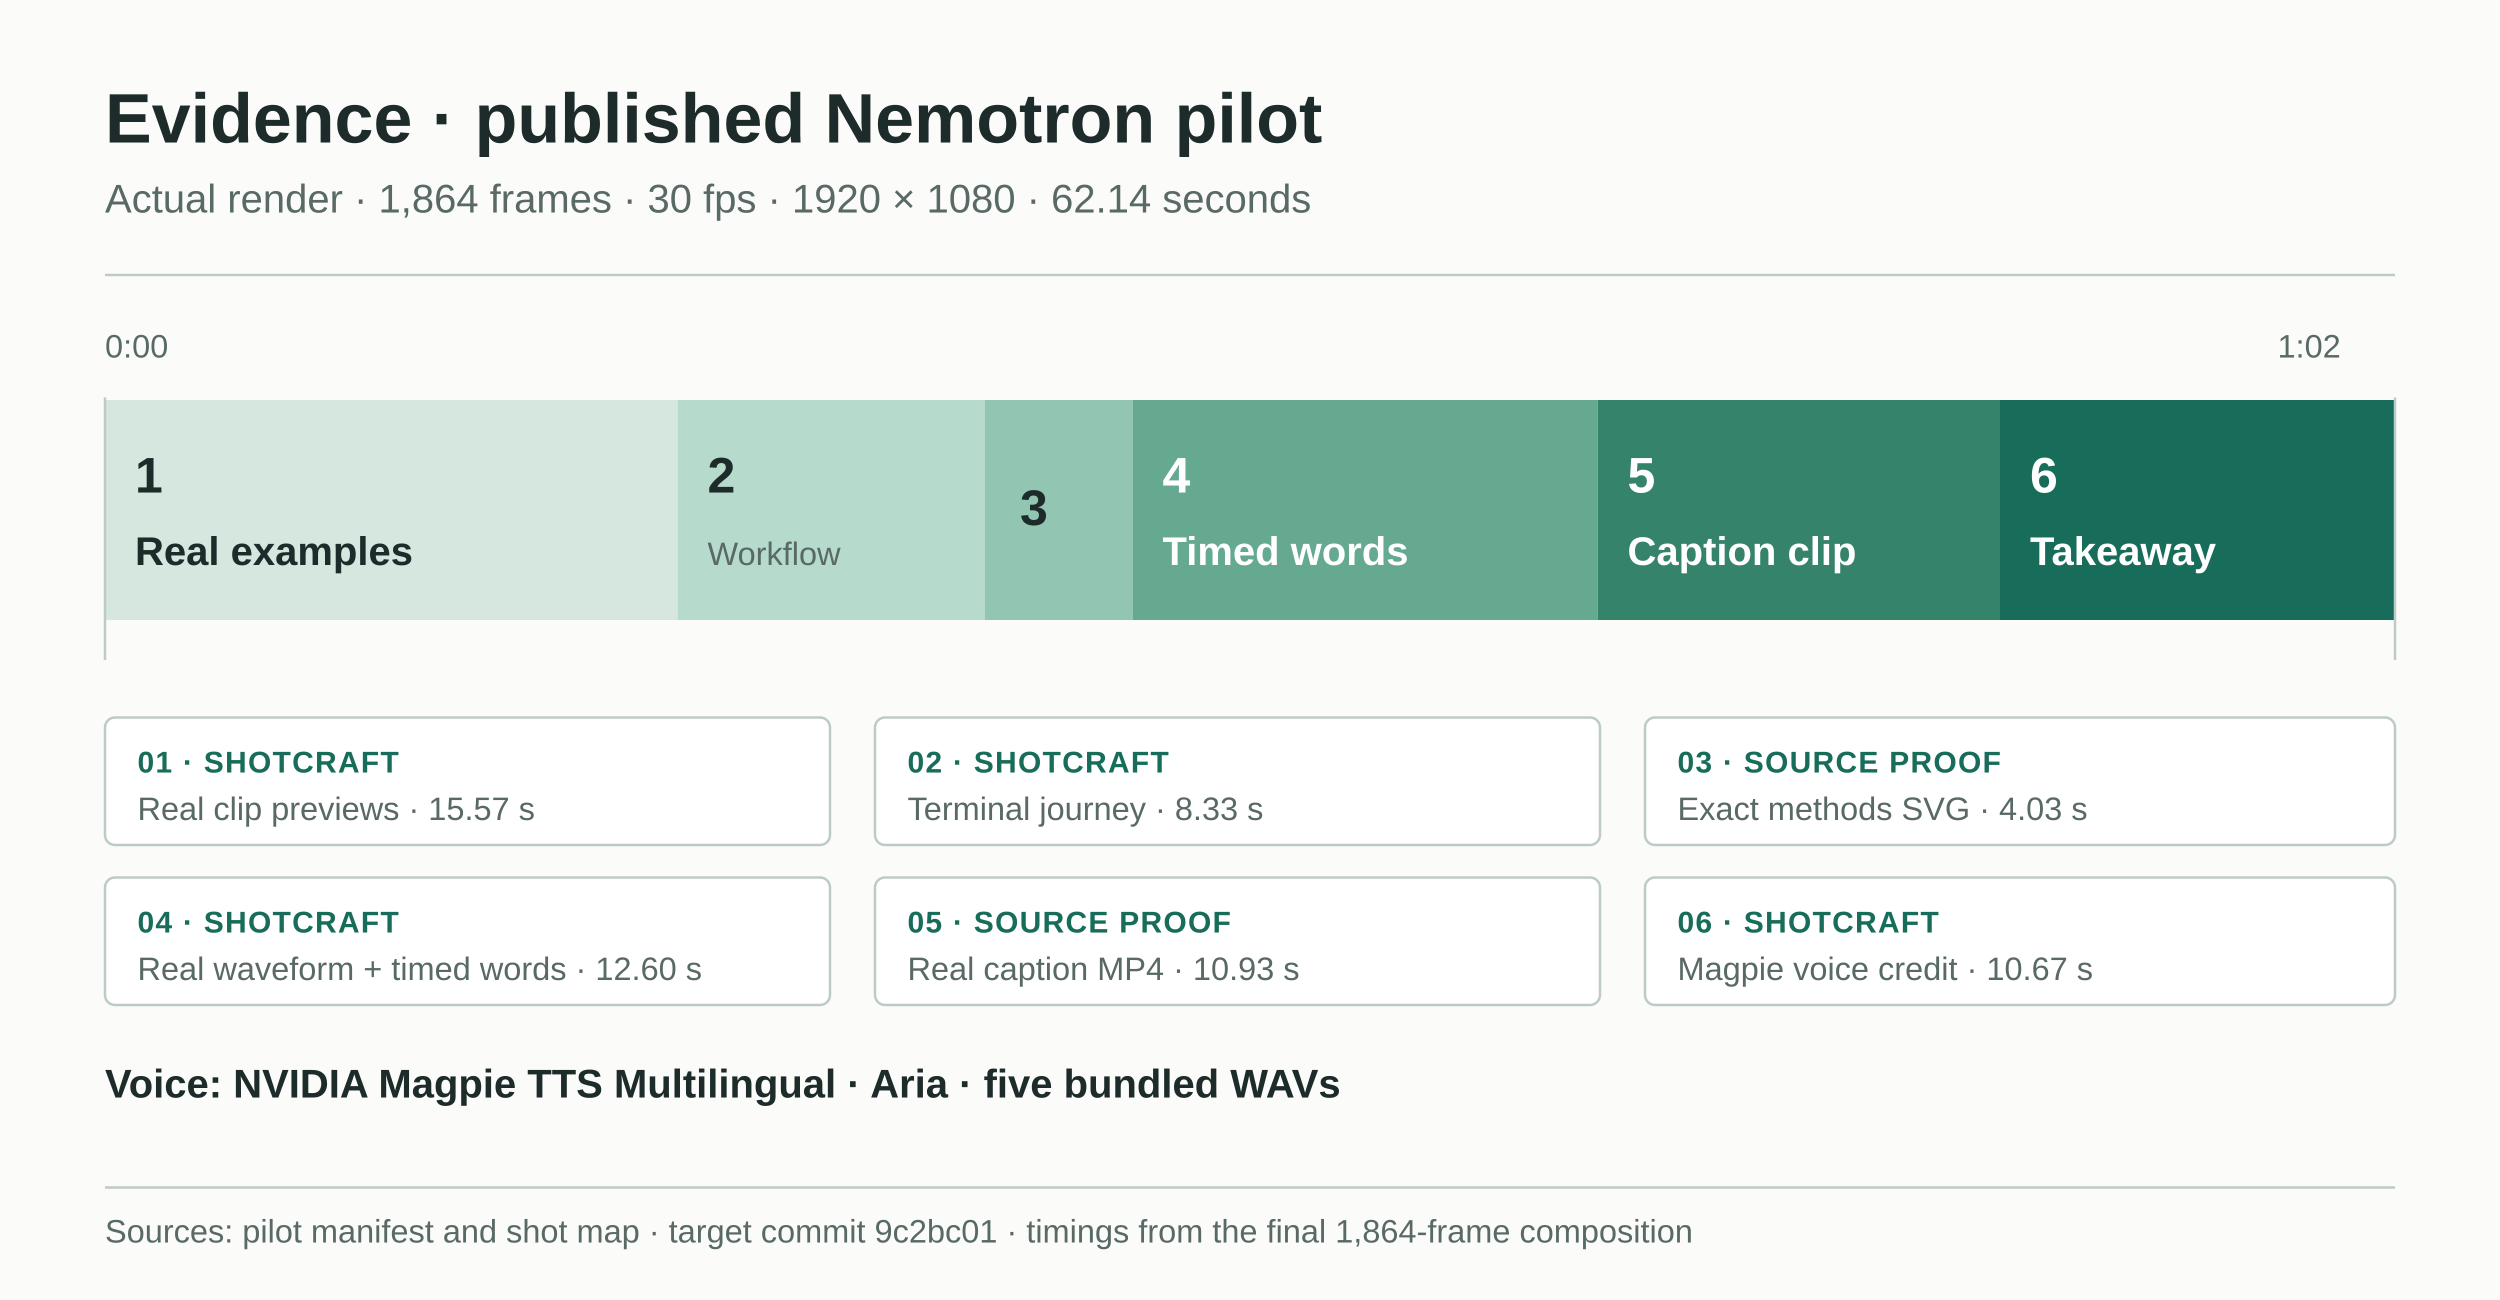
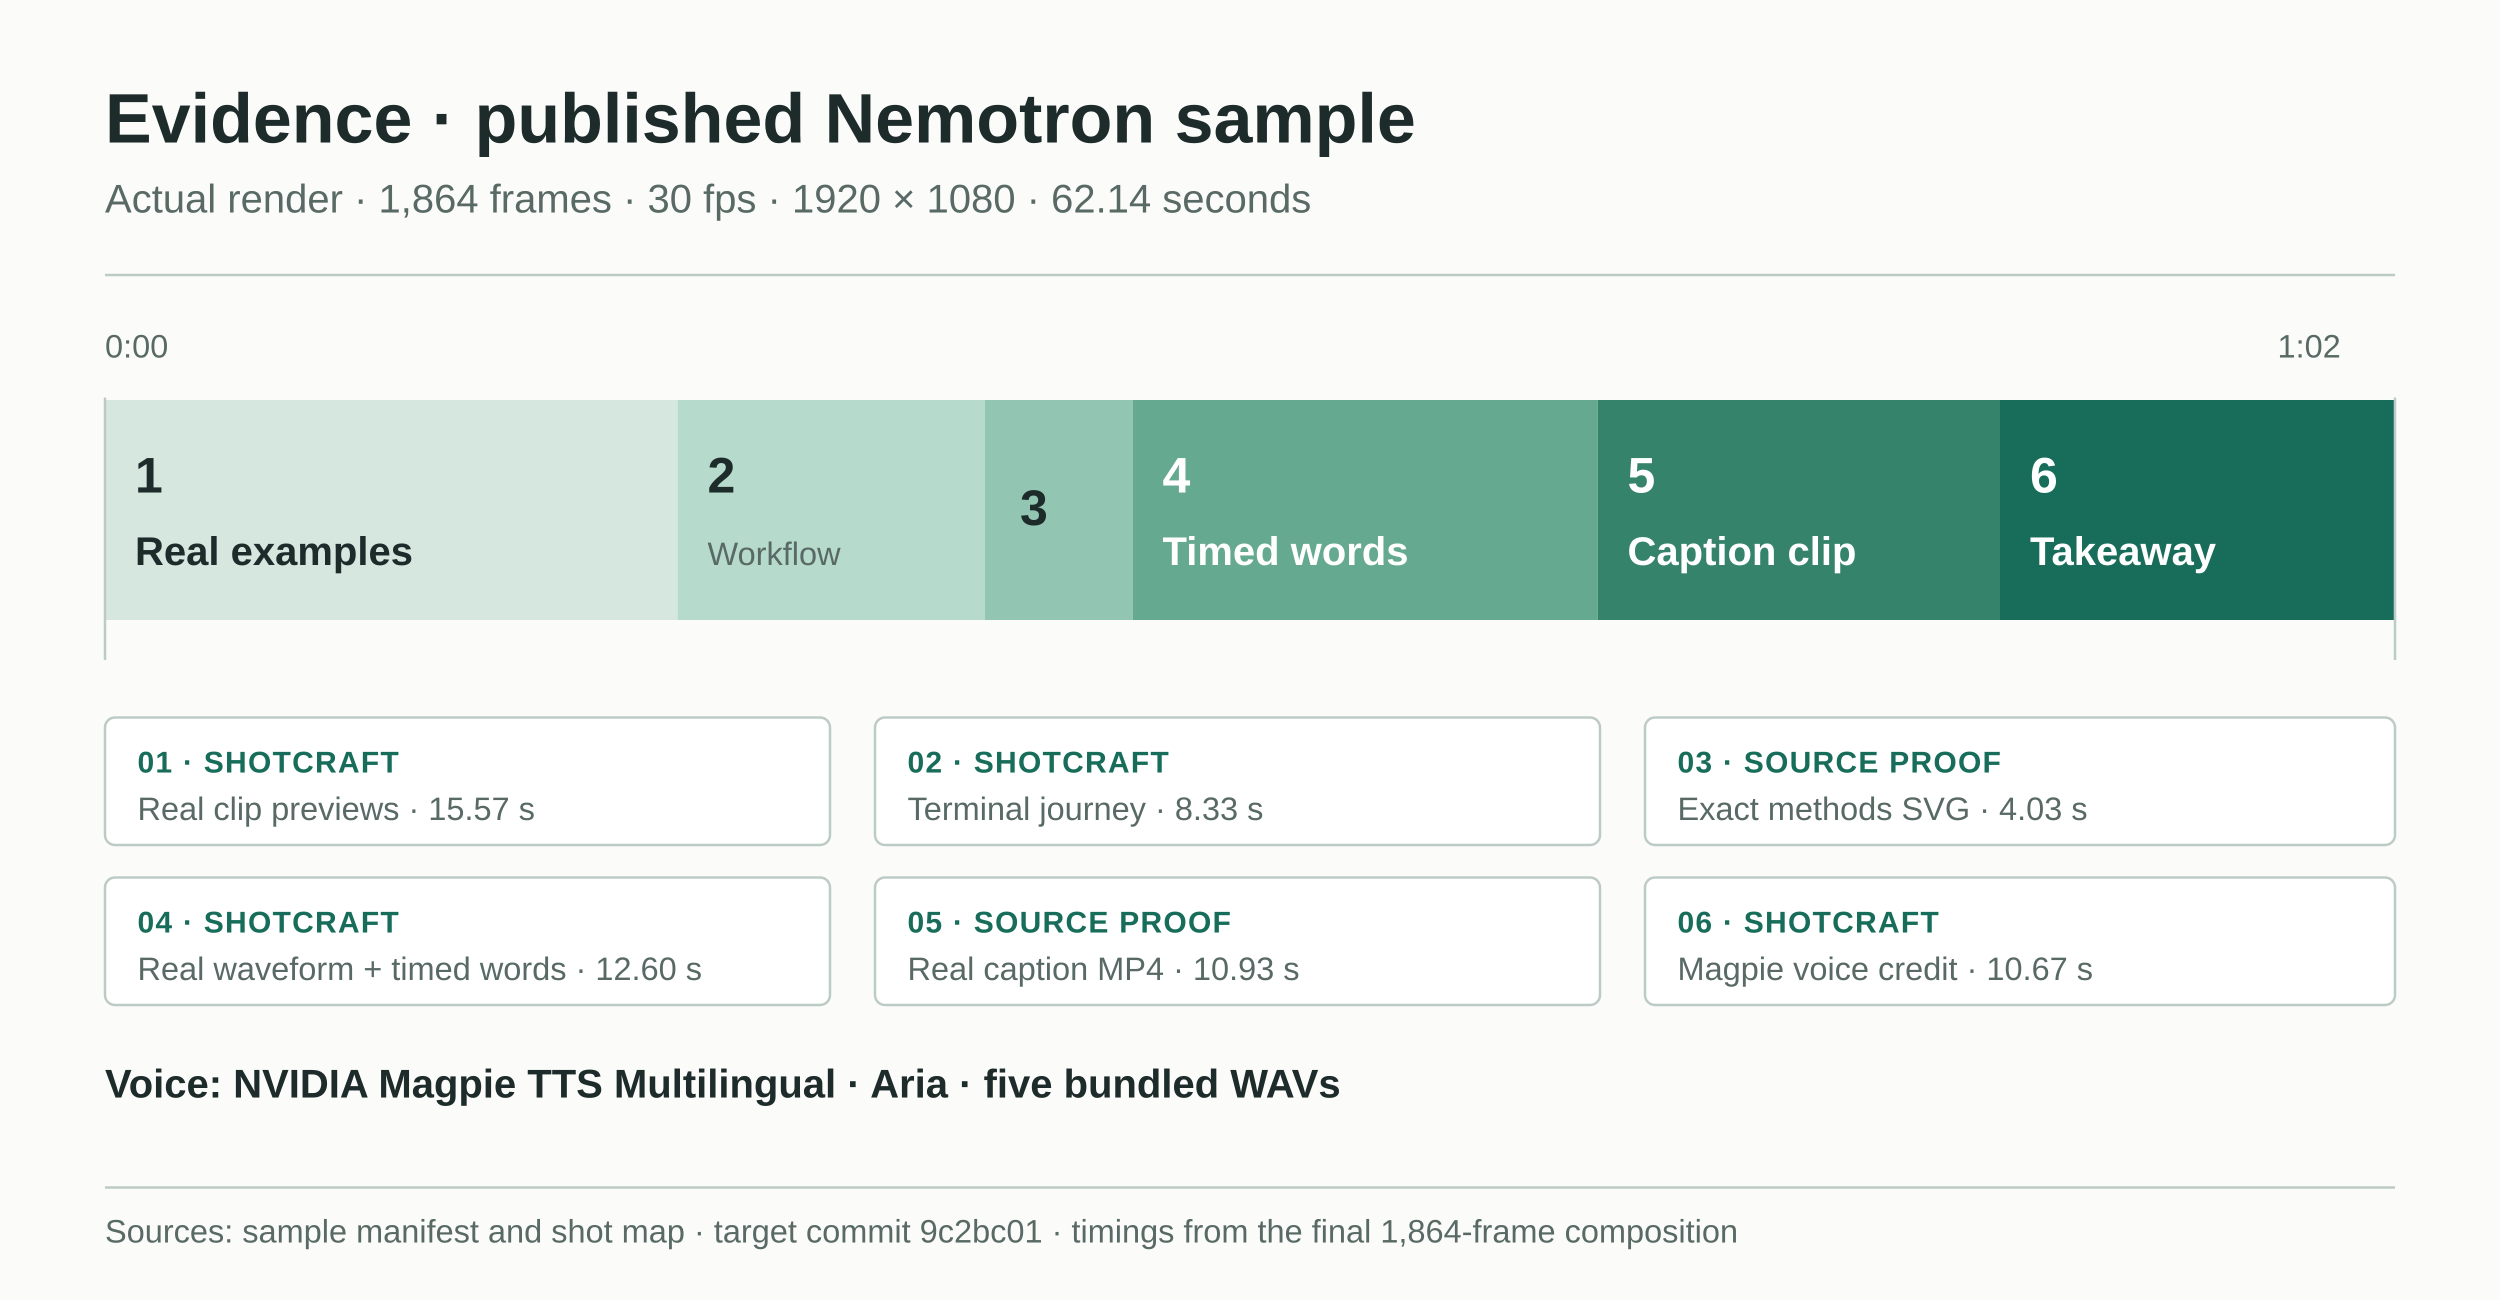
<svg xmlns="http://www.w3.org/2000/svg" width="1000" height="520" viewBox="0 0 1000 520" role="img" aria-labelledby="title desc">
  <defs>
    <style>
      text{font-family:Arial,Helvetica,sans-serif;fill:#1d2b2a}
      .title{font-size:28px;font-weight:700}.sub{font-size:16px;fill:#586966}.label{font-size:16px;font-weight:700}
      .small{font-size:13px;fill:#586966}.number{font-size:20px;font-weight:700}.tag{font-size:12px;font-weight:700;fill:#176d5a;letter-spacing:.5px}
    </style>
  </defs>
  <rect width="1000" height="520" fill="#fbfcfa" />
-   <text x="42" y="57" class="title">Evidence · published Nemotron pilot</text>
+   <text x="42" y="57" class="title">Evidence · published Nemotron sample</text>
  <text x="42" y="85" class="sub">Actual render · 1,864 frames · 30 fps · 1920 × 1080 · 62.14 seconds</text>
  <path d="M42 110H958" stroke="#bdcbc6" />
  <text x="42" y="143" class="small">0:00</text>
  <text x="911" y="143" class="small">1:02</text>
  <rect x="42" y="160" width="229" height="88" fill="#d5e7df" />
  <rect x="271" y="160" width="123" height="88" fill="#b6dacb" />
  <rect x="394" y="160" width="59" height="88" fill="#92c6b2" />
  <rect x="453" y="160" width="186" height="88" fill="#64a990" />
  <rect x="639" y="160" width="161" height="88" fill="#36836b" />
  <rect x="800" y="160" width="158" height="88" fill="#176d5a" />
  <text x="54" y="197" class="number">1</text>
  <text x="54" y="226" class="label">Real examples</text>
  <text x="283" y="197" class="number">2</text>
  <text x="283" y="226" class="small">Workflow</text>
  <text x="408" y="210" class="number">3</text>
  <text x="465" y="197" class="number" fill="#fff" style="fill:#fff">4</text>
  <text x="465" y="226" class="label" fill="#fff" style="fill:#fff">Timed words</text>
  <text x="651" y="197" class="number" fill="#fff" style="fill:#fff">5</text>
  <text x="651" y="226" class="label" fill="#fff" style="fill:#fff">Caption clip</text>
  <text x="812" y="197" class="number" fill="#fff" style="fill:#fff">6</text>
  <text x="812" y="226" class="label" fill="#fff" style="fill:#fff">Takeaway</text>
  <path d="M42 159V264M958 159V264" stroke="#bdcbc6" />
  <g fill="#fff" stroke="#bdcbc6">
    <rect x="42" y="287" width="290" height="51" rx="4" />
    <rect x="350" y="287" width="290" height="51" rx="4" />
    <rect x="658" y="287" width="300" height="51" rx="4" />
    <rect x="42" y="351" width="290" height="51" rx="4" />
    <rect x="350" y="351" width="290" height="51" rx="4" />
    <rect x="658" y="351" width="300" height="51" rx="4" />
  </g>
  <text x="55" y="309" class="tag">01 · SHOTCRAFT</text>
  <text x="55" y="328" class="small">Real clip previews · 15.57 s</text>
  <text x="363" y="309" class="tag">02 · SHOTCRAFT</text>
  <text x="363" y="328" class="small">Terminal journey · 8.33 s</text>
  <text x="671" y="309" class="tag">03 · SOURCE PROOF</text>
  <text x="671" y="328" class="small">Exact methods SVG · 4.03 s</text>
  <text x="55" y="373" class="tag">04 · SHOTCRAFT</text>
  <text x="55" y="392" class="small">Real waveform + timed words · 12.60 s</text>
  <text x="363" y="373" class="tag">05 · SOURCE PROOF</text>
  <text x="363" y="392" class="small">Real caption MP4 · 10.93 s</text>
  <text x="671" y="373" class="tag">06 · SHOTCRAFT</text>
  <text x="671" y="392" class="small">Magpie voice credit · 10.67 s</text>
  <text x="42" y="439" class="label">Voice: NVIDIA Magpie TTS Multilingual · Aria · five bundled WAVs</text>
  <path d="M42 475H958" stroke="#bdcbc6" />
-   <text x="42" y="497" class="small">Sources: pilot manifest and shot map · target commit 9c2bc01 · timings from the final 1,864-frame composition</text>
+   <text x="42" y="497" class="small">Sources: sample manifest and shot map · target commit 9c2bc01 · timings from the final 1,864-frame composition</text>
</svg>
